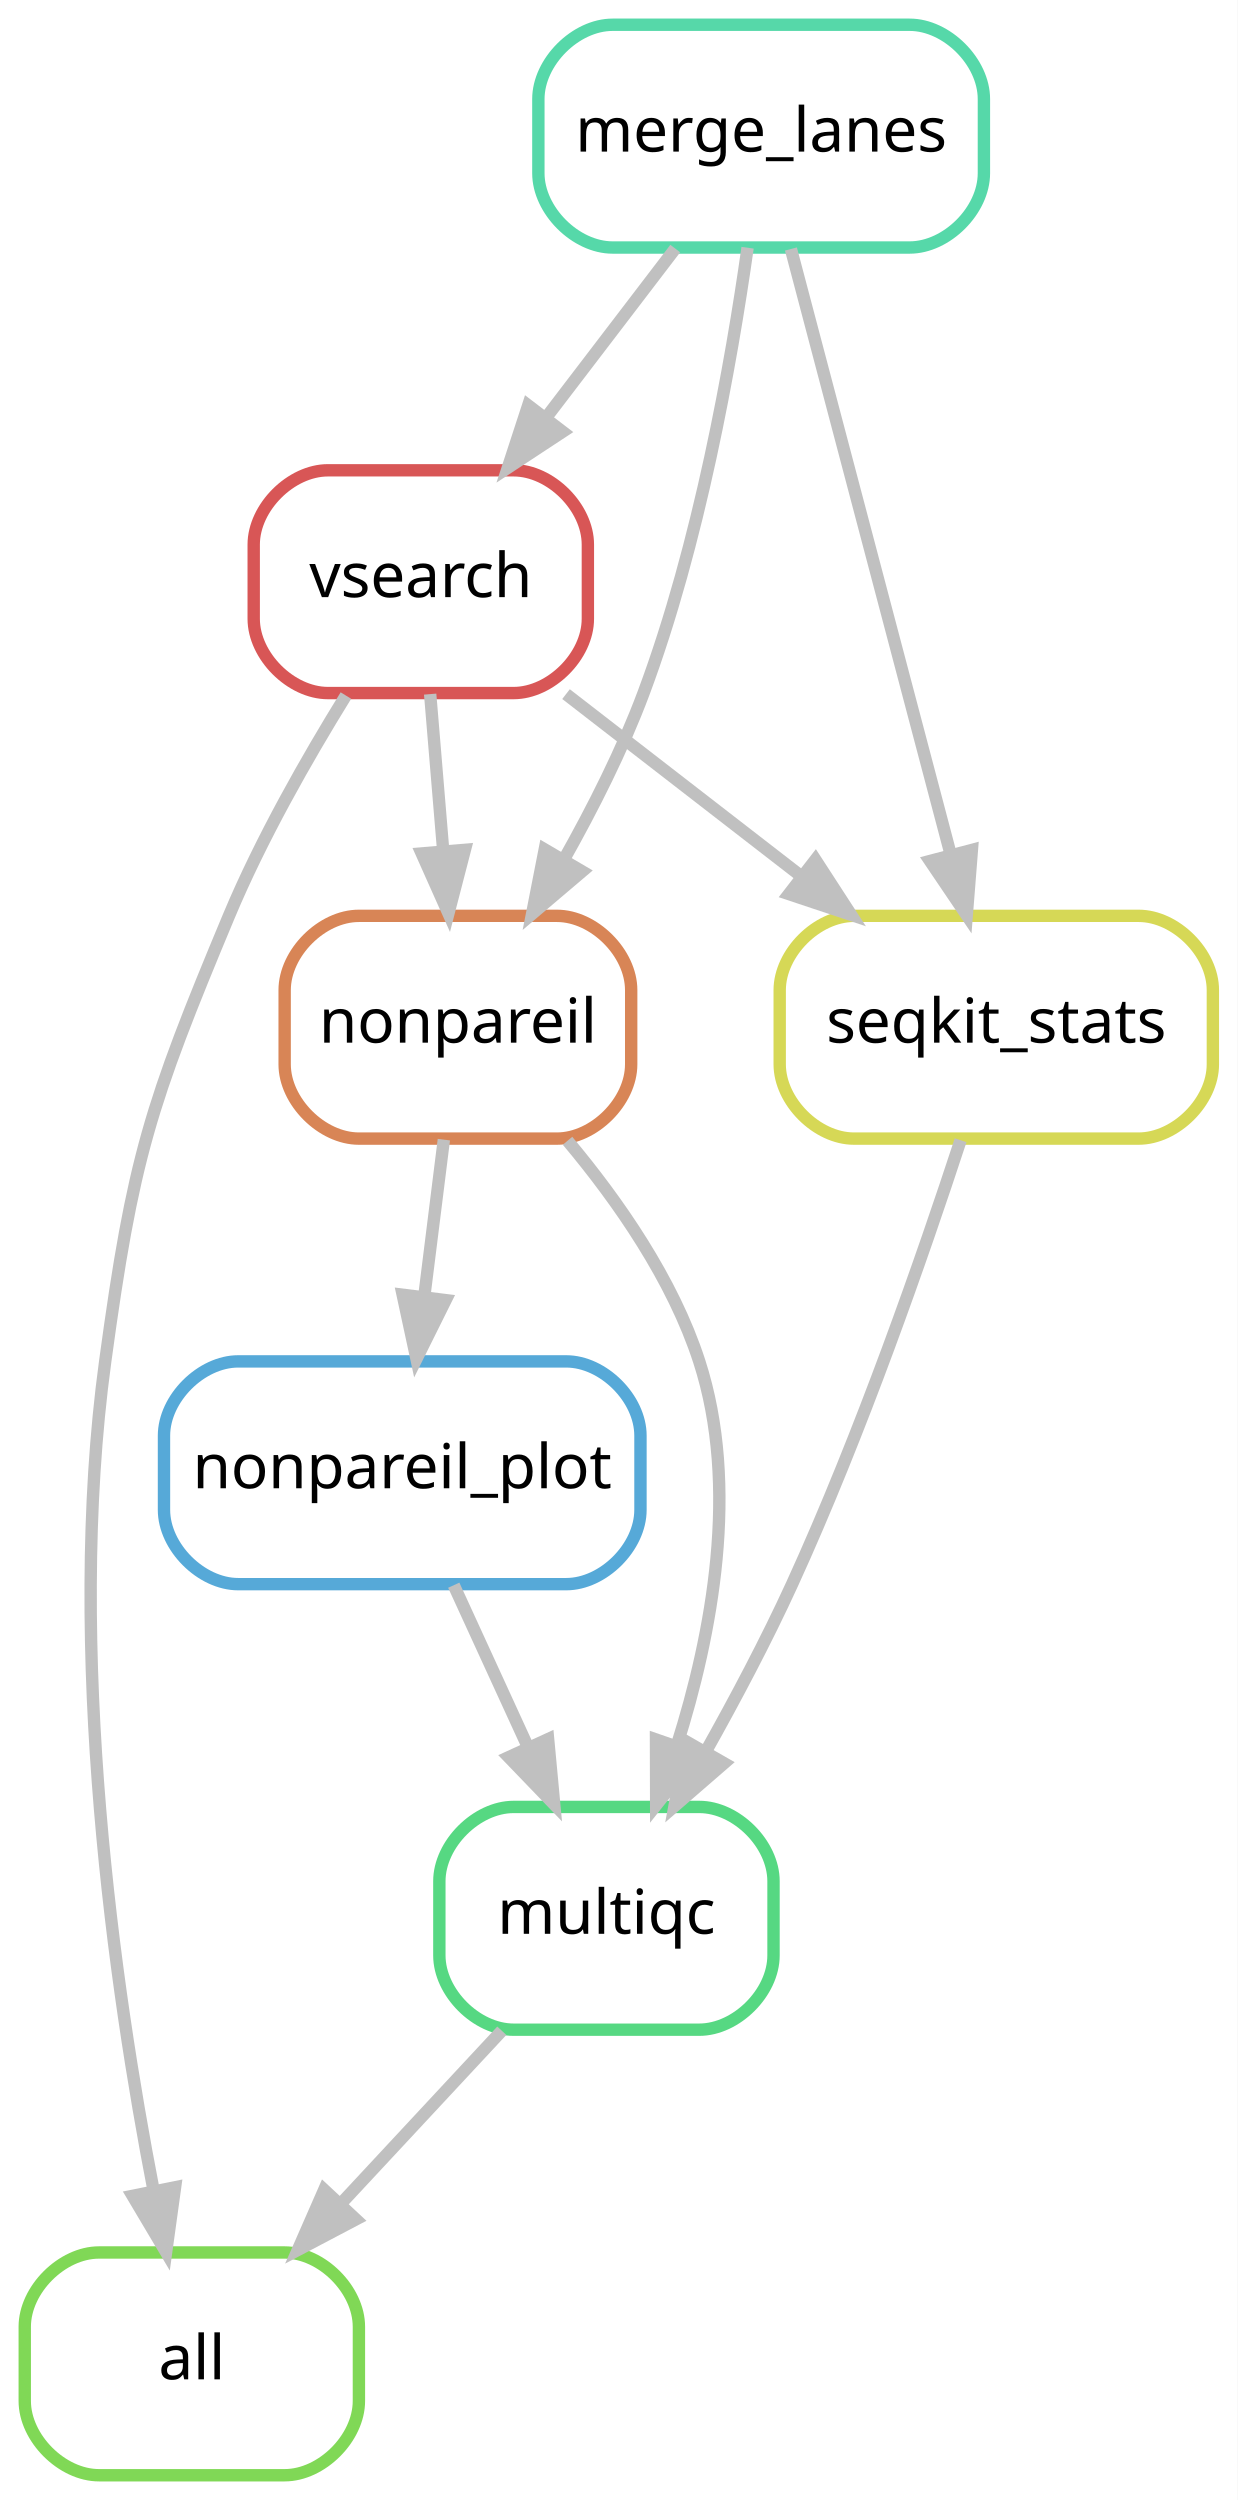
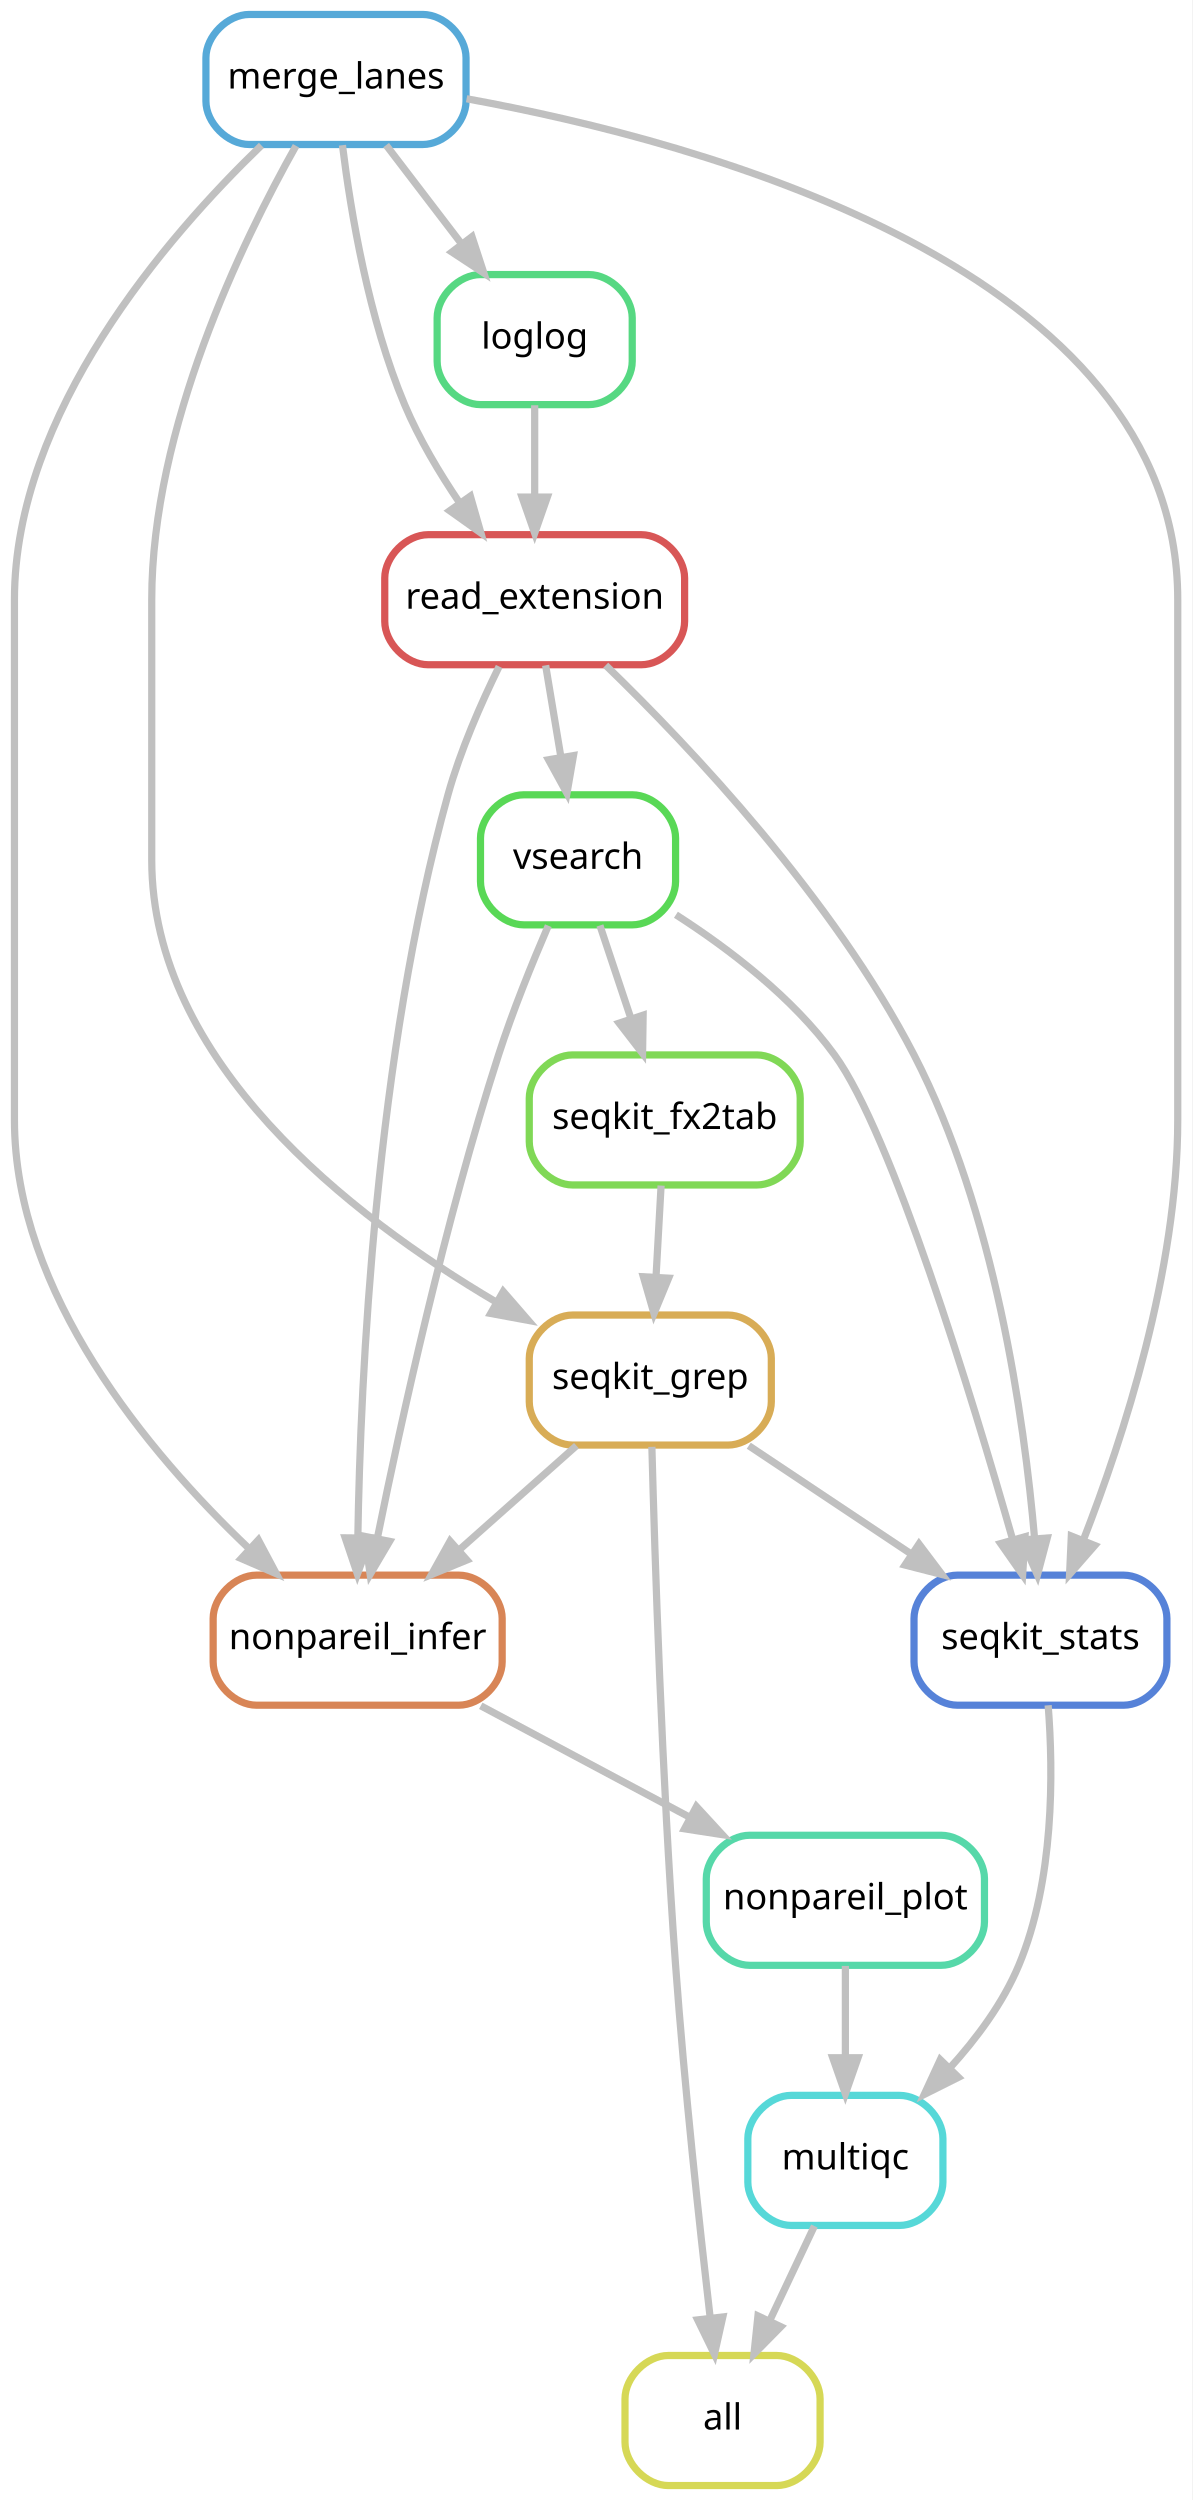
- <svg xmlns="http://www.w3.org/2000/svg" width="200pt" height="404pt" viewBox="0.00 0.00 200.00 404.00">
-   <g id="graph0" class="graph" transform="scale(1 1) rotate(0) translate(4 400)">
-     <polygon fill="#ffffff" stroke="transparent" points="-4,4 -4,-400 196,-400 196,4 -4,4" />
+ <svg xmlns="http://www.w3.org/2000/svg" width="330pt" height="692pt" viewBox="0.00 0.00 330.00 692.00">
+   <g id="graph0" class="graph" transform="scale(1 1) rotate(0) translate(4 688)">
+     <polygon fill="#ffffff" stroke="transparent" points="-4,4 -4,-688 326,-688 326,4 -4,4" />
    <g id="node1" class="node">
-       <path fill="none" stroke="#80d856" stroke-width="2" d="M42,-36C42,-36 12,-36 12,-36 6,-36 0,-30 0,-24 0,-24 0,-12 0,-12 0,-6 6,0 12,0 12,0 42,0 42,0 48,0 54,-6 54,-12 54,-12 54,-24 54,-24 54,-30 48,-36 42,-36" />
-       <text text-anchor="middle" x="27" y="-15.5" font-family="sans" font-size="10.00" fill="#000000">all</text>
+       <path fill="none" stroke="#d6d856" stroke-width="2" d="M211,-36C211,-36 181,-36 181,-36 175,-36 169,-30 169,-24 169,-24 169,-12 169,-12 169,-6 175,0 181,0 181,0 211,0 211,0 217,0 223,-6 223,-12 223,-12 223,-24 223,-24 223,-30 217,-36 211,-36" />
+       <text text-anchor="middle" x="196" y="-15.5" font-family="sans" font-size="10.00" fill="#000000">all</text>
    </g>
    <g id="node2" class="node">
-       <path fill="none" stroke="#56d882" stroke-width="2" d="M109,-108C109,-108 79,-108 79,-108 73,-108 67,-102 67,-96 67,-96 67,-84 67,-84 67,-78 73,-72 79,-72 79,-72 109,-72 109,-72 115,-72 121,-78 121,-84 121,-84 121,-96 121,-96 121,-102 115,-108 109,-108" />
-       <text text-anchor="middle" x="94" y="-87.5" font-family="sans" font-size="10.00" fill="#000000">multiqc</text>
+       <path fill="none" stroke="#56d8d8" stroke-width="2" d="M245,-108C245,-108 215,-108 215,-108 209,-108 203,-102 203,-96 203,-96 203,-84 203,-84 203,-78 209,-72 215,-72 215,-72 245,-72 245,-72 251,-72 257,-78 257,-84 257,-84 257,-96 257,-96 257,-102 251,-108 245,-108" />
+       <text text-anchor="middle" x="230" y="-87.5" font-family="sans" font-size="10.00" fill="#000000">multiqc</text>
    </g>
    <g id="edge2" class="edge">
-       <path fill="none" stroke="#c0c0c0" stroke-width="2" d="M77.093,-71.831C69.219,-63.369 59.708,-53.149 51.099,-43.897" />
-       <polygon fill="#c0c0c0" stroke="#c0c0c0" stroke-width="2" points="53.509,-41.35 44.135,-36.413 48.385,-46.118 53.509,-41.35" />
+       <path fill="none" stroke="#c0c0c0" stroke-width="2" d="M221.42,-71.831C217.664,-63.877 213.174,-54.369 209.02,-45.572" />
+       <polygon fill="#c0c0c0" stroke="#c0c0c0" stroke-width="2" points="212.13,-43.961 204.695,-36.413 205.8,-46.95 212.13,-43.961" />
    </g>
    <g id="node3" class="node">
-       <path fill="none" stroke="#d6d856" stroke-width="2" d="M180,-252C180,-252 134,-252 134,-252 128,-252 122,-246 122,-240 122,-240 122,-228 122,-228 122,-222 128,-216 134,-216 134,-216 180,-216 180,-216 186,-216 192,-222 192,-228 192,-228 192,-240 192,-240 192,-246 186,-252 180,-252" />
-       <text text-anchor="middle" x="157" y="-231.5" font-family="sans" font-size="10.00" fill="#000000">seqkit_stats</text>
+       <path fill="none" stroke="#5682d8" stroke-width="2" d="M307,-252C307,-252 261,-252 261,-252 255,-252 249,-246 249,-240 249,-240 249,-228 249,-228 249,-222 255,-216 261,-216 261,-216 307,-216 307,-216 313,-216 319,-222 319,-228 319,-228 319,-240 319,-240 319,-246 313,-252 307,-252" />
+       <text text-anchor="middle" x="284" y="-231.5" font-family="sans" font-size="10.00" fill="#000000">seqkit_stats</text>
+     </g>
+     <g id="edge4" class="edge">
+       <path fill="none" stroke="#c0c0c0" stroke-width="2" d="M286.131,-215.973C287.599,-197.225 287.8,-167.399 278,-144 273.623,-133.548 266.357,-123.747 258.786,-115.441" />
+       <polygon fill="#c0c0c0" stroke="#c0c0c0" stroke-width="2" points="261.296,-113.001 251.822,-108.256 256.269,-117.873 261.296,-113.001" />
+     </g>
+     <g id="node4" class="node">
+       <path fill="none" stroke="#56a9d8" stroke-width="2" d="M113,-684C113,-684 65,-684 65,-684 59,-684 53,-678 53,-672 53,-672 53,-660 53,-660 53,-654 59,-648 65,-648 65,-648 113,-648 113,-648 119,-648 125,-654 125,-660 125,-660 125,-672 125,-672 125,-678 119,-684 113,-684" />
+       <text text-anchor="middle" x="89" y="-663.5" font-family="sans" font-size="10.00" fill="#000000">merge_lanes</text>
+     </g>
+     <g id="edge7" class="edge">
+       <path fill="none" stroke="#c0c0c0" stroke-width="2" d="M125.151,-660.666C190.596,-648.743 322,-613.421 322,-522 322,-522 322,-522 322,-378 322,-336.368 306.967,-290.14 295.812,-261.567" />
+       <polygon fill="#c0c0c0" stroke="#c0c0c0" stroke-width="2" points="299.037,-260.205 292.059,-252.233 292.542,-262.817 299.037,-260.205" />
+     </g>
+     <g id="node6" class="node">
+       <path fill="none" stroke="#d88556" stroke-width="2" d="M123,-252C123,-252 67,-252 67,-252 61,-252 55,-246 55,-240 55,-240 55,-228 55,-228 55,-222 61,-216 67,-216 67,-216 123,-216 123,-216 129,-216 135,-222 135,-228 135,-228 135,-240 135,-240 135,-246 129,-252 123,-252" />
+       <text text-anchor="middle" x="95" y="-231.5" font-family="sans" font-size="10.00" fill="#000000">nonpareil_infer</text>
+     </g>
+     <g id="edge12" class="edge">
+       <path fill="none" stroke="#c0c0c0" stroke-width="2" d="M68.358,-647.755C42.066,-622.391 0,-573.726 0,-522 0,-522 0,-522 0,-378 0,-330.091 37.091,-285.831 64.921,-259.365" />
+       <polygon fill="#c0c0c0" stroke="#c0c0c0" stroke-width="2" points="67.511,-261.738 72.486,-252.384 62.764,-256.594 67.511,-261.738" />
+     </g>
+     <g id="node7" class="node">
+       <path fill="none" stroke="#d85656" stroke-width="2" d="M173.5,-540C173.5,-540 114.5,-540 114.5,-540 108.5,-540 102.5,-534 102.5,-528 102.5,-528 102.5,-516 102.5,-516 102.5,-510 108.5,-504 114.5,-504 114.5,-504 173.5,-504 173.5,-504 179.5,-504 185.5,-510 185.5,-516 185.5,-516 185.5,-528 185.5,-528 185.5,-534 179.5,-540 173.5,-540" />
+       <text text-anchor="middle" x="144" y="-519.5" font-family="sans" font-size="10.00" fill="#000000">read_extension</text>
+     </g>
+     <g id="edge14" class="edge">
+       <path fill="none" stroke="#c0c0c0" stroke-width="2" d="M90.79,-647.808C93.089,-629.188 98.034,-599.701 108,-576 111.954,-566.595 117.615,-557.088 123.281,-548.727" />
+       <polygon fill="#c0c0c0" stroke="#c0c0c0" stroke-width="2" points="126.196,-550.666 129.115,-540.481 120.482,-546.623 126.196,-550.666" />
+     </g>
+     <g id="node8" class="node">
+       <path fill="none" stroke="#56d882" stroke-width="2" d="M159,-612C159,-612 129,-612 129,-612 123,-612 117,-606 117,-600 117,-600 117,-588 117,-588 117,-582 123,-576 129,-576 129,-576 159,-576 159,-576 165,-576 171,-582 171,-588 171,-588 171,-600 171,-600 171,-606 165,-612 159,-612" />
+       <text text-anchor="middle" x="144" y="-591.5" font-family="sans" font-size="10.00" fill="#000000">loglog</text>
+     </g>
+     <g id="edge16" class="edge">
+       <path fill="none" stroke="#c0c0c0" stroke-width="2" d="M102.879,-647.831C109.214,-639.539 116.838,-629.557 123.793,-620.453" />
+       <polygon fill="#c0c0c0" stroke="#c0c0c0" stroke-width="2" points="126.645,-622.485 129.934,-612.413 121.082,-618.235 126.645,-622.485" />
+     </g>
+     <g id="node10" class="node">
+       <path fill="none" stroke="#d8ac56" stroke-width="2" d="M197.5,-324C197.5,-324 154.5,-324 154.5,-324 148.5,-324 142.5,-318 142.5,-312 142.5,-312 142.5,-300 142.5,-300 142.5,-294 148.5,-288 154.5,-288 154.5,-288 197.5,-288 197.5,-288 203.5,-288 209.5,-294 209.5,-300 209.5,-300 209.5,-312 209.5,-312 209.5,-318 203.5,-324 197.5,-324" />
+       <text text-anchor="middle" x="176" y="-303.5" font-family="sans" font-size="10.00" fill="#000000">seqkit_grep</text>
+     </g>
+     <g id="edge18" class="edge">
+       <path fill="none" stroke="#c0c0c0" stroke-width="2" d="M77.934,-647.639C62.934,-620.961 38,-569.474 38,-522 38,-522 38,-522 38,-450 38,-394.147 92.786,-351.51 133.319,-327.608" />
+       <polygon fill="#c0c0c0" stroke="#c0c0c0" stroke-width="2" points="135.296,-330.509 142.241,-322.508 131.823,-324.432 135.296,-330.509" />
+     </g>
+     <g id="node5" class="node">
+       <path fill="none" stroke="#56d8a9" stroke-width="2" d="M256.5,-180C256.5,-180 203.5,-180 203.5,-180 197.5,-180 191.5,-174 191.5,-168 191.5,-168 191.5,-156 191.5,-156 191.5,-150 197.5,-144 203.5,-144 203.5,-144 256.5,-144 256.5,-144 262.5,-144 268.5,-150 268.5,-156 268.5,-156 268.5,-168 268.5,-168 268.5,-174 262.5,-180 256.5,-180" />
+       <text text-anchor="middle" x="230" y="-159.5" font-family="sans" font-size="10.00" fill="#000000">nonpareil_plot</text>
    </g>
    <g id="edge3" class="edge">
-       <path fill="none" stroke="#c0c0c0" stroke-width="2" d="M151.234,-215.738C145.203,-197.315 135.083,-168.212 124,-144 119.87,-134.977 114.806,-125.421 110.023,-116.898" />
-       <polygon fill="#c0c0c0" stroke="#c0c0c0" stroke-width="2" points="113.007,-115.066 105.001,-108.127 106.933,-118.544 113.007,-115.066" />
-     </g>
-     <g id="node4" class="node">
-       <path fill="none" stroke="#56d8a9" stroke-width="2" d="M143,-396C143,-396 95,-396 95,-396 89,-396 83,-390 83,-384 83,-384 83,-372 83,-372 83,-366 89,-360 95,-360 95,-360 143,-360 143,-360 149,-360 155,-366 155,-372 155,-372 155,-384 155,-384 155,-390 149,-396 143,-396" />
-       <text text-anchor="middle" x="119" y="-375.5" font-family="sans" font-size="10.00" fill="#000000">merge_lanes</text>
-     </g>
-     <g id="edge7" class="edge">
-       <path fill="none" stroke="#c0c0c0" stroke-width="2" d="M123.813,-359.762C130.323,-335.093 141.995,-290.86 149.618,-261.973" />
-       <polygon fill="#c0c0c0" stroke="#c0c0c0" stroke-width="2" points="153.059,-262.652 152.226,-252.09 146.291,-260.866 153.059,-262.652" />
-     </g>
-     <g id="node5" class="node">
-       <path fill="none" stroke="#d88556" stroke-width="2" d="M86,-252C86,-252 54,-252 54,-252 48,-252 42,-246 42,-240 42,-240 42,-228 42,-228 42,-222 48,-216 54,-216 54,-216 86,-216 86,-216 92,-216 98,-222 98,-228 98,-228 98,-240 98,-240 98,-246 92,-252 86,-252" />
-       <text text-anchor="middle" x="70" y="-231.5" font-family="sans" font-size="10.00" fill="#000000">nonpareil</text>
+       <path fill="none" stroke="#c0c0c0" stroke-width="2" d="M230,-143.831C230,-136.131 230,-126.974 230,-118.417" />
+       <polygon fill="#c0c0c0" stroke="#c0c0c0" stroke-width="2" points="233.5,-118.413 230,-108.413 226.5,-118.413 233.5,-118.413" />
    </g>
    <g id="edge9" class="edge">
-       <path fill="none" stroke="#c0c0c0" stroke-width="2" d="M116.81,-359.967C114.194,-341.472 108.999,-312.084 100,-288 96.582,-278.852 91.799,-269.379 87.056,-260.97" />
-       <polygon fill="#c0c0c0" stroke="#c0c0c0" stroke-width="2" points="90.067,-259.186 81.99,-252.329 84.028,-262.726 90.067,-259.186" />
+       <path fill="none" stroke="#c0c0c0" stroke-width="2" d="M129.066,-215.831C146.653,-206.452 168.292,-194.911 187.017,-184.924" />
+       <polygon fill="#c0c0c0" stroke="#c0c0c0" stroke-width="2" points="188.768,-187.957 195.945,-180.163 185.474,-181.78 188.768,-187.957" />
    </g>
-     <g id="node7" class="node">
-       <path fill="none" stroke="#d85656" stroke-width="2" d="M79,-324C79,-324 49,-324 49,-324 43,-324 37,-318 37,-312 37,-312 37,-300 37,-300 37,-294 43,-288 49,-288 49,-288 79,-288 79,-288 85,-288 91,-294 91,-300 91,-300 91,-312 91,-312 91,-318 85,-324 79,-324" />
-       <text text-anchor="middle" x="64" y="-303.5" font-family="sans" font-size="10.00" fill="#000000">vsearch</text>
+     <g id="edge5" class="edge">
+       <path fill="none" stroke="#c0c0c0" stroke-width="2" d="M163.65,-503.861C187.314,-480.948 226.657,-439.263 249,-396 271.398,-352.63 279.481,-295.602 282.385,-262.062" />
+       <polygon fill="#c0c0c0" stroke="#c0c0c0" stroke-width="2" points="285.878,-262.284 283.158,-252.045 278.899,-261.746 285.878,-262.284" />
+     </g>
+     <g id="edge10" class="edge">
+       <path fill="none" stroke="#c0c0c0" stroke-width="2" d="M134.157,-503.51C129.146,-493.309 123.409,-480.256 120,-468 99.923,-395.818 95.781,-306.977 95.047,-262.381" />
+       <polygon fill="#c0c0c0" stroke="#c0c0c0" stroke-width="2" points="98.546,-262.245 94.928,-252.287 91.546,-262.328 98.546,-262.245" />
+     </g>
+     <g id="node9" class="node">
+       <path fill="none" stroke="#59d856" stroke-width="2" d="M171,-468C171,-468 141,-468 141,-468 135,-468 129,-462 129,-456 129,-456 129,-444 129,-444 129,-438 135,-432 141,-432 141,-432 171,-432 171,-432 177,-432 183,-438 183,-444 183,-444 183,-456 183,-456 183,-462 177,-468 171,-468" />
+       <text text-anchor="middle" x="156" y="-447.5" font-family="sans" font-size="10.00" fill="#000000">vsearch</text>
+     </g>
+     <g id="edge17" class="edge">
+       <path fill="none" stroke="#c0c0c0" stroke-width="2" d="M147.028,-503.831C148.311,-496.131 149.838,-486.974 151.264,-478.417" />
+       <polygon fill="#c0c0c0" stroke="#c0c0c0" stroke-width="2" points="154.739,-478.853 152.931,-468.413 147.835,-477.702 154.739,-478.853" />
+     </g>
+     <g id="edge15" class="edge">
+       <path fill="none" stroke="#c0c0c0" stroke-width="2" d="M144,-575.831C144,-568.131 144,-558.974 144,-550.417" />
+       <polygon fill="#c0c0c0" stroke="#c0c0c0" stroke-width="2" points="147.5,-550.413 144,-540.413 140.5,-550.413 147.5,-550.413" />
+     </g>
+     <g id="edge6" class="edge">
+       <path fill="none" stroke="#c0c0c0" stroke-width="2" d="M183.096,-434.795C197.857,-425.313 215.422,-411.899 227,-396 242.904,-374.161 264.856,-302.058 276.322,-261.8" />
+       <polygon fill="#c0c0c0" stroke="#c0c0c0" stroke-width="2" points="279.722,-262.64 279.068,-252.065 272.985,-260.74 279.722,-262.64" />
    </g>
    <g id="edge11" class="edge">
-       <path fill="none" stroke="#c0c0c0" stroke-width="2" d="M105.121,-359.831C98.786,-351.539 91.162,-341.557 84.207,-332.453" />
-       <polygon fill="#c0c0c0" stroke="#c0c0c0" stroke-width="2" points="86.918,-330.235 78.066,-324.413 81.355,-334.485 86.918,-330.235" />
+       <path fill="none" stroke="#c0c0c0" stroke-width="2" d="M147.767,-431.76C143.301,-421.412 137.91,-408.141 134,-396 119.181,-349.985 107.091,-295.015 100.481,-262.388" />
+       <polygon fill="#c0c0c0" stroke="#c0c0c0" stroke-width="2" points="103.842,-261.347 98.454,-252.225 96.978,-262.717 103.842,-261.347" />
    </g>
-     <g id="edge4" class="edge">
-       <path fill="none" stroke="#c0c0c0" stroke-width="2" d="M87.711,-215.652C95.894,-205.895 104.73,-193.204 109,-180 115.549,-159.747 111.09,-135.958 105.375,-117.926" />
-       <polygon fill="#c0c0c0" stroke="#c0c0c0" stroke-width="2" points="108.62,-116.603 102.036,-108.303 102.007,-118.898 108.62,-116.603" />
+     <g id="node11" class="node">
+       <path fill="none" stroke="#80d856" stroke-width="2" d="M205.5,-396C205.5,-396 154.5,-396 154.5,-396 148.5,-396 142.5,-390 142.5,-384 142.5,-384 142.5,-372 142.5,-372 142.5,-366 148.5,-360 154.5,-360 154.5,-360 205.5,-360 205.5,-360 211.5,-360 217.5,-366 217.5,-372 217.5,-372 217.5,-384 217.5,-384 217.5,-390 211.5,-396 205.5,-396" />
+       <text text-anchor="middle" x="180" y="-375.5" font-family="sans" font-size="10.00" fill="#000000">seqkit_fx2tab</text>
    </g>
-     <g id="node6" class="node">
-       <path fill="none" stroke="#56a9d8" stroke-width="2" d="M87.5,-180C87.5,-180 34.5,-180 34.5,-180 28.5,-180 22.5,-174 22.5,-168 22.5,-168 22.5,-156 22.5,-156 22.5,-150 28.5,-144 34.5,-144 34.5,-144 87.5,-144 87.5,-144 93.5,-144 99.5,-150 99.5,-156 99.5,-156 99.5,-168 99.5,-168 99.5,-174 93.5,-180 87.5,-180" />
-       <text text-anchor="middle" x="61" y="-159.5" font-family="sans" font-size="10.00" fill="#000000">nonpareil_plot</text>
-     </g>
-     <g id="edge10" class="edge">
-       <path fill="none" stroke="#c0c0c0" stroke-width="2" d="M67.729,-215.831C66.766,-208.131 65.622,-198.974 64.552,-190.417" />
-       <polygon fill="#c0c0c0" stroke="#c0c0c0" stroke-width="2" points="68.015,-189.902 63.302,-180.413 61.069,-190.77 68.015,-189.902" />
-     </g>
-     <g id="edge5" class="edge">
-       <path fill="none" stroke="#c0c0c0" stroke-width="2" d="M69.327,-143.831C72.973,-135.877 77.331,-126.369 81.363,-117.572" />
-       <polygon fill="#c0c0c0" stroke="#c0c0c0" stroke-width="2" points="84.576,-118.962 85.561,-108.413 78.212,-116.046 84.576,-118.962" />
+     <g id="edge20" class="edge">
+       <path fill="none" stroke="#c0c0c0" stroke-width="2" d="M162.056,-431.831C164.651,-424.046 167.742,-414.773 170.622,-406.135" />
+       <polygon fill="#c0c0c0" stroke="#c0c0c0" stroke-width="2" points="174.02,-407.007 173.862,-396.413 167.38,-404.793 174.02,-407.007" />
    </g>
    <g id="edge1" class="edge">
-       <path fill="none" stroke="#c0c0c0" stroke-width="2" d="M51.898,-287.599C45.606,-277.423 38.171,-264.367 33,-252 20.188,-221.359 17.485,-212.907 13,-180 6.629,-133.257 14.541,-78.51 20.804,-46.125" />
-       <polygon fill="#c0c0c0" stroke="#c0c0c0" stroke-width="2" points="24.291,-46.539 22.841,-36.044 17.43,-45.152 24.291,-46.539" />
-     </g>
-     <g id="edge6" class="edge">
-       <path fill="none" stroke="#c0c0c0" stroke-width="2" d="M87.468,-287.831C99.033,-278.878 113.14,-267.956 125.618,-258.296" />
-       <polygon fill="#c0c0c0" stroke="#c0c0c0" stroke-width="2" points="127.775,-261.052 133.54,-252.163 123.49,-255.517 127.775,-261.052" />
+       <path fill="none" stroke="#c0c0c0" stroke-width="2" d="M176.44,-287.515C177.238,-257.413 179.202,-195.941 183,-144 185.456,-110.416 189.625,-71.928 192.579,-46.419" />
+       <polygon fill="#c0c0c0" stroke="#c0c0c0" stroke-width="2" points="196.073,-46.672 193.762,-36.333 189.121,-45.857 196.073,-46.672" />
    </g>
    <g id="edge8" class="edge">
-       <path fill="none" stroke="#c0c0c0" stroke-width="2" d="M65.514,-287.831C66.156,-280.131 66.919,-270.974 67.632,-262.417" />
-       <polygon fill="#c0c0c0" stroke="#c0c0c0" stroke-width="2" points="71.123,-262.669 68.466,-252.413 64.147,-262.088 71.123,-262.669" />
+       <path fill="none" stroke="#c0c0c0" stroke-width="2" d="M203.253,-287.831C216.939,-278.707 233.691,-267.539 248.383,-257.745" />
+       <polygon fill="#c0c0c0" stroke="#c0c0c0" stroke-width="2" points="250.377,-260.622 256.756,-252.163 246.494,-254.798 250.377,-260.622" />
+     </g>
+     <g id="edge13" class="edge">
+       <path fill="none" stroke="#c0c0c0" stroke-width="2" d="M155.56,-287.831C145.679,-279.048 133.668,-268.371 122.955,-258.849" />
+       <polygon fill="#c0c0c0" stroke="#c0c0c0" stroke-width="2" points="125.233,-256.191 115.433,-252.163 120.582,-261.422 125.233,-256.191" />
+     </g>
+     <g id="edge19" class="edge">
+       <path fill="none" stroke="#c0c0c0" stroke-width="2" d="M178.991,-359.831C178.563,-352.131 178.054,-342.974 177.579,-334.417" />
+       <polygon fill="#c0c0c0" stroke="#c0c0c0" stroke-width="2" points="181.072,-334.204 177.023,-324.413 174.083,-334.592 181.072,-334.204" />
    </g>
  </g>
</svg>
